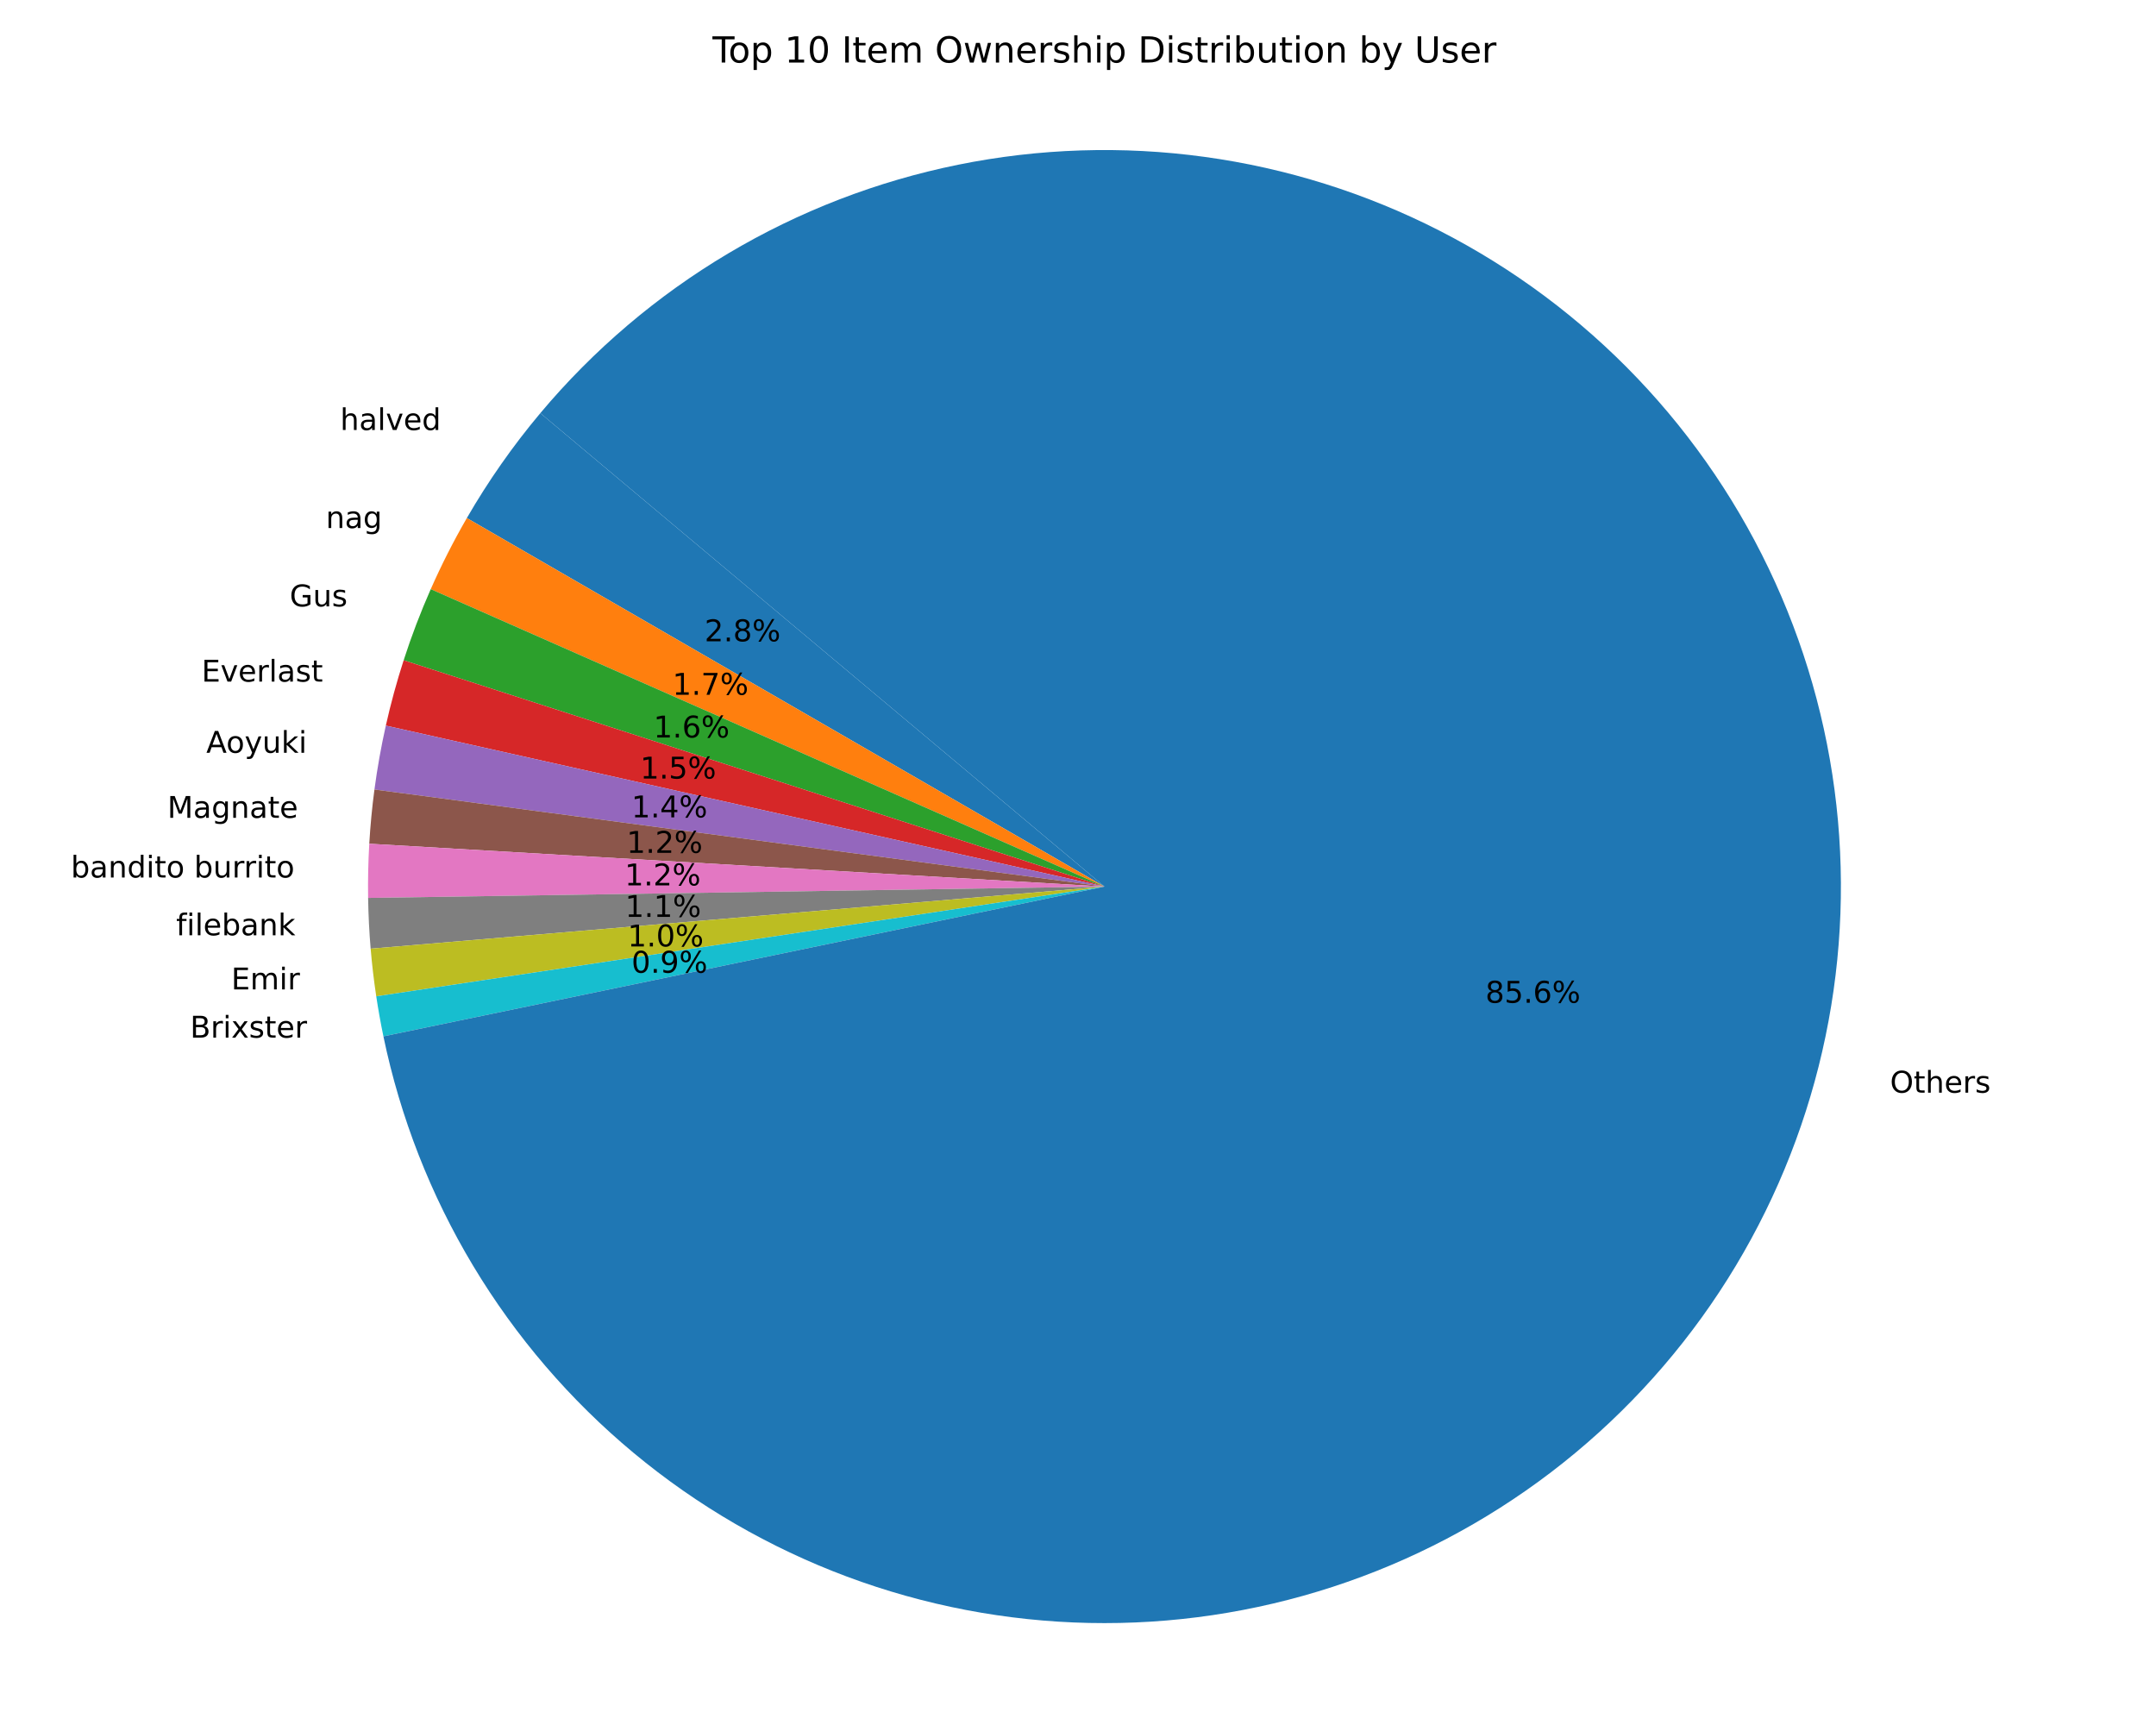
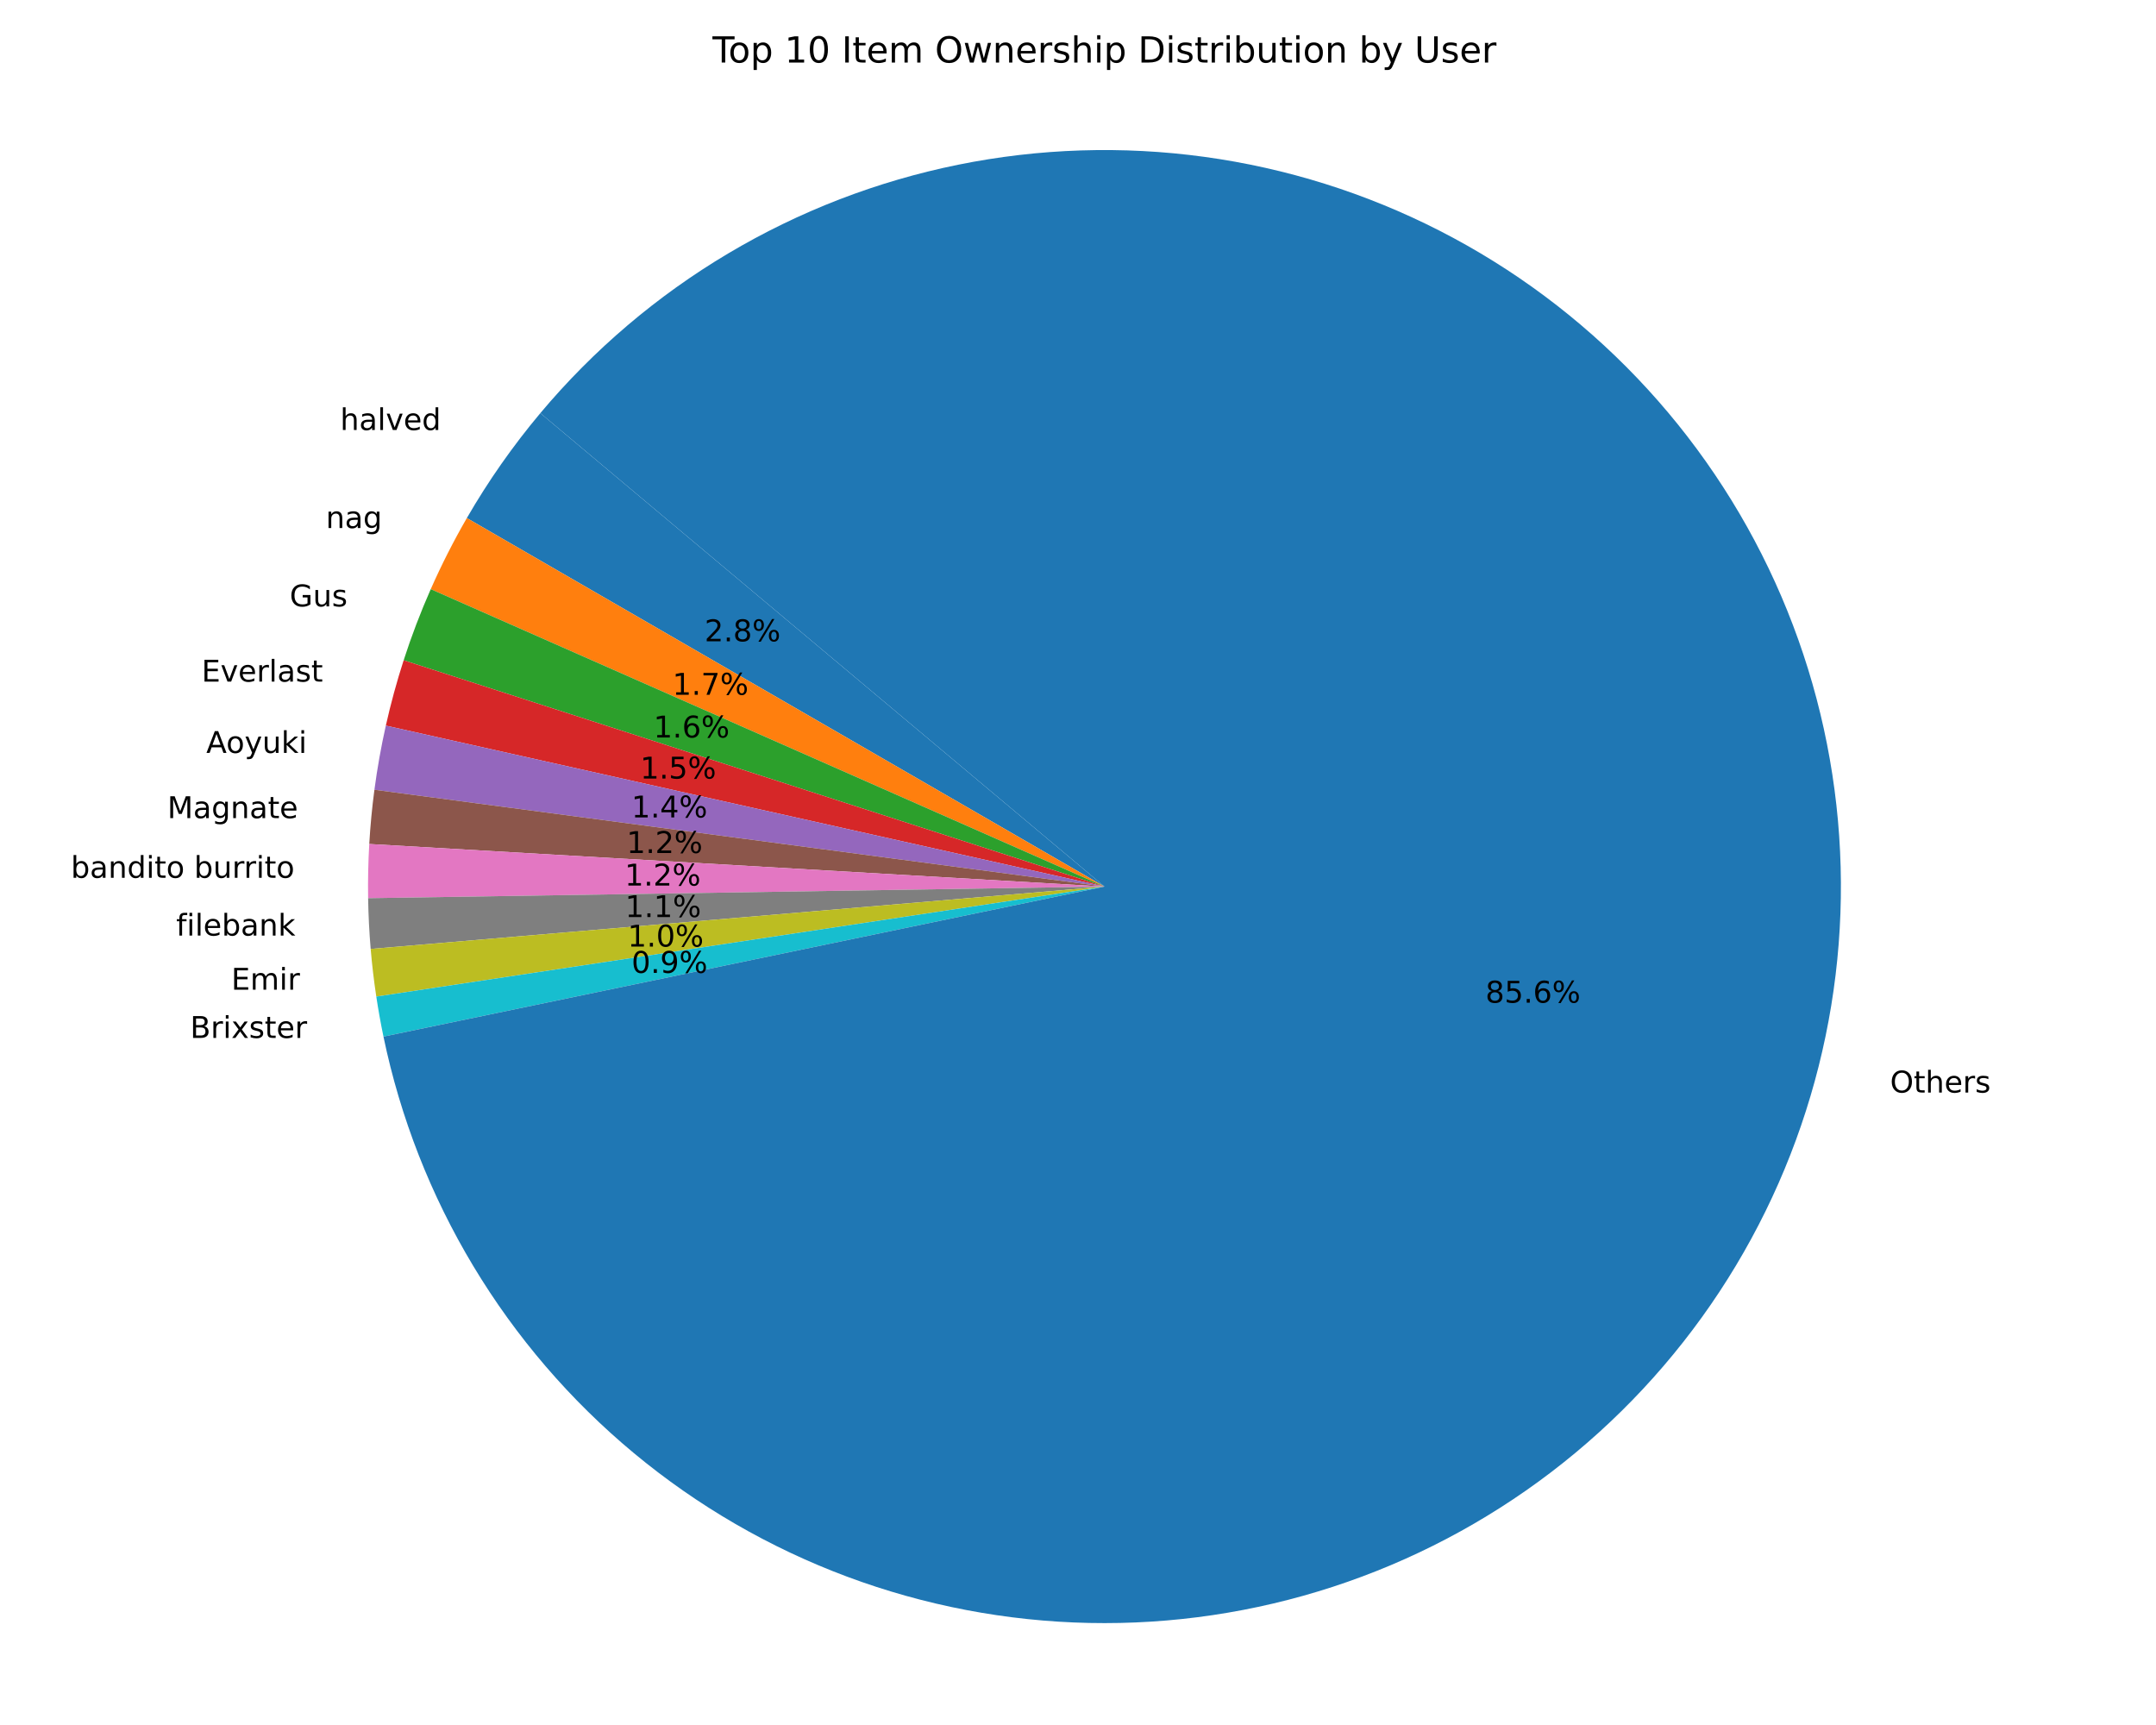
<svg xmlns="http://www.w3.org/2000/svg" xmlns:xlink="http://www.w3.org/1999/xlink" width="720pt" height="576pt" viewBox="0 0 720 576" version="1.1">
  <defs>
    <style type="text/css">*{stroke-linejoin: round; stroke-linecap: butt}</style>
  </defs>
  <g id="figure_1">
    <g id="patch_1">
      <path d="M 0 576  L 720 576  L 720 0  L 0 0  z " style="fill: #ffffff" />
    </g>
    <g id="axes_1">
      <g id="patch_2">
-         <path d="M 180.44 137.954  C 175.851 143.423 171.503 149.089 167.407 154.936  C 163.311 160.783 159.472 166.806 155.9 172.987  L 368.84 296.04  z " style="fill: #1f77b4" />
+         <path d="M 180.442 137.955  C 175.853 143.423 171.504 149.089 167.408 154.937  C 163.312 160.784 159.473 166.806 155.901 172.988  L 368.84 296.04  z " style="fill: #1f77b4" />
      </g>
      <g id="patch_3">
-         <path d="M 155.9 172.987  C 153.678 176.831 151.561 180.735 149.551 184.693  C 147.541 188.652 145.639 192.664 143.846 196.726  L 368.84 296.04  z " style="fill: #ff7f0e" />
+         <path d="M 155.901 172.988  C 153.68 176.832 151.563 180.735 149.553 184.694  C 147.543 188.652 145.64 192.665 143.847 196.726  L 368.84 296.04  z " style="fill: #ff7f0e" />
      </g>
      <g id="patch_4">
-         <path d="M 143.846 196.726  C 142.135 200.602 140.525 204.521 139.016 208.48  C 137.508 212.439 136.102 216.436 134.801 220.468  L 368.84 296.04  z " style="fill: #2ca02c" />
+         <path d="M 143.847 196.726  C 142.137 200.602 140.526 204.521 139.018 208.48  C 137.51 212.439 136.104 216.437 134.802 220.468  L 368.84 296.04  z " style="fill: #2ca02c" />
      </g>
      <g id="patch_5">
-         <path d="M 134.801 220.468  C 133.641 224.058 132.565 227.674 131.572 231.313  C 130.579 234.952 129.671 238.614 128.846 242.295  L 368.84 296.04  z " style="fill: #d62728" />
+         <path d="M 134.802 220.468  C 133.643 224.058 132.566 227.674 131.574 231.313  C 130.581 234.952 129.672 238.614 128.848 242.295  L 368.84 296.04  z " style="fill: #d62728" />
      </g>
      <g id="patch_6">
-         <path d="M 128.846 242.295  C 128.057 245.82 127.345 249.362 126.712 252.919  C 126.078 256.476 125.523 260.046 125.047 263.627  L 368.84 296.04  z " style="fill: #9467bd" />
+         <path d="M 128.848 242.295  C 128.055 245.834 127.341 249.391 126.705 252.962  C 126.07 256.533 125.514 260.118 125.037 263.713  L 368.84 296.04  z " style="fill: #9467bd" />
      </g>
      <g id="patch_7">
-         <path d="M 125.047 263.627  C 124.647 266.633 124.303 269.646 124.015 272.664  C 123.727 275.683 123.495 278.706 123.318 281.734  L 368.84 296.04  z " style="fill: #8c564b" />
+         <path d="M 125.037 263.713  C 124.638 266.719 124.296 269.732 124.008 272.751  C 123.721 275.77 123.49 278.793 123.315 281.82  L 368.84 296.04  z " style="fill: #8c564b" />
      </g>
      <g id="patch_8">
-         <path d="M 123.318 281.734  C 123.143 284.746 123.023 287.762 122.958 290.779  C 122.894 293.796 122.885 296.814 122.931 299.831  L 368.84 296.04  z " style="fill: #e377c2" />
+         <path d="M 123.315 281.82  C 123.14 284.833 123.021 287.849 122.958 290.866  C 122.894 293.883 122.886 296.901 122.934 299.918  L 368.84 296.04  z " style="fill: #e377c2" />
      </g>
      <g id="patch_9">
-         <path d="M 122.931 299.831  C 122.975 302.66 123.067 305.488 123.208 308.313  C 123.349 311.139 123.539 313.962 123.778 316.781  L 368.84 296.04  z " style="fill: #7f7f7f" />
+         <path d="M 122.934 299.918  C 122.978 302.747 123.072 305.575 123.214 308.4  C 123.356 311.226 123.547 314.049 123.787 316.868  L 368.84 296.04  z " style="fill: #7f7f7f" />
      </g>
      <g id="patch_10">
-         <path d="M 123.778 316.781  C 124.003 319.441 124.272 322.097 124.583 324.748  C 124.895 327.4 125.249 330.046 125.647 332.685  L 368.84 296.04  z " style="fill: #bcbd22" />
+         <path d="M 123.787 316.868  C 124.013 319.528 124.282 322.184 124.595 324.835  C 124.907 327.486 125.263 330.132 125.662 332.771  L 368.84 296.04  z " style="fill: #bcbd22" />
      </g>
      <g id="patch_11">
-         <path d="M 125.647 332.685  C 125.984 334.923 126.353 337.157 126.752 339.385  C 127.15 341.612 127.58 343.835 128.04 346.051  L 368.84 296.04  z " style="fill: #17becf" />
+         <path d="M 125.662 332.771  C 126 335.009 126.369 337.242 126.768 339.47  C 127.168 341.698 127.598 343.92 128.059 346.136  L 368.84 296.04  z " style="fill: #17becf" />
      </g>
      <g id="patch_12">
-         <path d="M 128.04 346.051  C 133.659 373.105 143.797 399.02 158.029 422.705  C 172.26 446.39 190.381 467.509 211.631 485.172  C 232.88 502.834 256.955 516.79 282.842 526.452  C 308.73 536.114 336.061 541.345 363.687 541.924  C 391.313 542.503 418.839 538.422 445.109 529.853  C 471.378 521.284 496.017 508.348 517.988 491.591  C 539.958 474.834 558.949 454.493 574.159 431.425  C 589.37 408.357 600.585 382.889 607.333 356.094  C 614.08 329.299 616.263 301.557 613.791 274.036  C 611.319 246.515 604.226 219.607 592.812 194.443  C 581.397 169.279 565.823 146.218 546.744 126.23  C 527.666 106.242 505.354 89.611 480.749 77.038  C 456.143 64.465 429.594 56.128 402.218 52.378  C 374.842 48.628 347.028 49.518 319.948 55.011  C 292.868 60.504 266.906 70.522 243.155 84.643  C 219.404 98.764 198.202 116.787 180.44 137.954  L 368.84 296.04  z " style="fill: #1f77b4" />
+         <path d="M 128.059 346.136  C 133.687 373.186 143.834 399.096 158.072 422.775  C 172.31 446.454 190.437 467.565 211.69 485.22  C 232.944 502.875 257.021 516.823 282.91 526.477  C 308.798 536.13 336.129 541.353 363.753 541.925  C 391.377 542.496 418.901 538.408 445.166 529.834  C 471.432 521.259 496.066 508.319 518.031 491.558  C 539.997 474.797 558.981 454.454 574.187 431.384  C 589.392 408.314 600.601 382.847 607.343 356.052  C 614.086 329.257 616.264 301.517 613.788 273.998  C 611.312 246.48 604.216 219.574 592.798 194.413  C 581.381 169.253 565.805 146.195 546.726 126.211  C 527.646 106.226 505.335 89.599 480.73 77.029  C 456.125 64.459 429.577 56.124 402.202 52.376  C 374.828 48.628 347.017 49.52 319.938 55.014  C 292.86 60.508 266.901 70.525 243.152 84.646  C 219.403 98.766 198.202 116.789 180.442 137.954  L 368.84 296.04  z " style="fill: #1f77b4" />
      </g>
      <g id="matplotlib.axis_1" />
      <g id="matplotlib.axis_2" />
      <g id="text_1">
-         <g transform="translate(113.5995 143.5853) scale(0.1 -0.1)">
+         <g transform="translate(113.6009 143.5856) scale(0.1 -0.1)">
          <defs>
            <path id="DejaVuSans-68" d="M 3513 2113  L 3513 0  L 2938 0  L 2938 2094  Q 2938 2591 2744 2837  Q 2550 3084 2163 3084  Q 1697 3084 1428 2787  Q 1159 2491 1159 1978  L 1159 0  L 581 0  L 581 4863  L 1159 4863  L 1159 2956  Q 1366 3272 1645 3428  Q 1925 3584 2291 3584  Q 2894 3584 3203 3211  Q 3513 2838 3513 2113  z " transform="scale(0.015625)" />
            <path id="DejaVuSans-61" d="M 2194 1759  Q 1497 1759 1228 1600  Q 959 1441 959 1056  Q 959 750 1161 570  Q 1363 391 1709 391  Q 2188 391 2477 730  Q 2766 1069 2766 1631  L 2766 1759  L 2194 1759  z M 3341 1997  L 3341 0  L 2766 0  L 2766 531  Q 2569 213 2275 61  Q 1981 -91 1556 -91  Q 1019 -91 701 211  Q 384 513 384 1019  Q 384 1609 779 1909  Q 1175 2209 1959 2209  L 2766 2209  L 2766 2266  Q 2766 2663 2505 2880  Q 2244 3097 1772 3097  Q 1472 3097 1187 3025  Q 903 2953 641 2809  L 641 3341  Q 956 3463 1253 3523  Q 1550 3584 1831 3584  Q 2591 3584 2966 3190  Q 3341 2797 3341 1997  z " transform="scale(0.015625)" />
            <path id="DejaVuSans-6c" d="M 603 4863  L 1178 4863  L 1178 0  L 603 0  L 603 4863  z " transform="scale(0.015625)" />
            <path id="DejaVuSans-76" d="M 191 3500  L 800 3500  L 1894 563  L 2988 3500  L 3597 3500  L 2284 0  L 1503 0  L 191 3500  z " transform="scale(0.015625)" />
            <path id="DejaVuSans-65" d="M 3597 1894  L 3597 1613  L 953 1613  Q 991 1019 1311 708  Q 1631 397 2203 397  Q 2534 397 2845 478  Q 3156 559 3463 722  L 3463 178  Q 3153 47 2828 -22  Q 2503 -91 2169 -91  Q 1331 -91 842 396  Q 353 884 353 1716  Q 353 2575 817 3079  Q 1281 3584 2069 3584  Q 2775 3584 3186 3129  Q 3597 2675 3597 1894  z M 3022 2063  Q 3016 2534 2758 2815  Q 2500 3097 2075 3097  Q 1594 3097 1305 2825  Q 1016 2553 972 2059  L 3022 2063  z " transform="scale(0.015625)" />
            <path id="DejaVuSans-64" d="M 2906 2969  L 2906 4863  L 3481 4863  L 3481 0  L 2906 0  L 2906 525  Q 2725 213 2448 61  Q 2172 -91 1784 -91  Q 1150 -91 751 415  Q 353 922 353 1747  Q 353 2572 751 3078  Q 1150 3584 1784 3584  Q 2172 3584 2448 3432  Q 2725 3281 2906 2969  z M 947 1747  Q 947 1113 1208 752  Q 1469 391 1925 391  Q 2381 391 2643 752  Q 2906 1113 2906 1747  Q 2906 2381 2643 2742  Q 2381 3103 1925 3103  Q 1469 3103 1208 2742  Q 947 2381 947 1747  z " transform="scale(0.015625)" />
          </defs>
          <use xlink:href="#DejaVuSans-68" />
          <use xlink:href="#DejaVuSans-61" transform="translate(63.37891 0)" />
          <use xlink:href="#DejaVuSans-6c" transform="translate(124.6582 0)" />
          <use xlink:href="#DejaVuSans-76" transform="translate(152.4414 0)" />
          <use xlink:href="#DejaVuSans-65" transform="translate(211.6211 0)" />
          <use xlink:href="#DejaVuSans-64" transform="translate(273.1445 0)" />
        </g>
      </g>
      <g id="text_2">
-         <g transform="translate(235.2776 214.1371) scale(0.1 -0.1)">
+         <g transform="translate(235.2788 214.1373) scale(0.1 -0.1)">
          <defs>
            <path id="DejaVuSans-32" d="M 1228 531  L 3431 531  L 3431 0  L 469 0  L 469 531  Q 828 903 1448 1529  Q 2069 2156 2228 2338  Q 2531 2678 2651 2914  Q 2772 3150 2772 3378  Q 2772 3750 2511 3984  Q 2250 4219 1831 4219  Q 1534 4219 1204 4116  Q 875 4013 500 3803  L 500 4441  Q 881 4594 1212 4672  Q 1544 4750 1819 4750  Q 2544 4750 2975 4387  Q 3406 4025 3406 3419  Q 3406 3131 3298 2873  Q 3191 2616 2906 2266  Q 2828 2175 2409 1742  Q 1991 1309 1228 531  z " transform="scale(0.015625)" />
            <path id="DejaVuSans-2e" d="M 684 794  L 1344 794  L 1344 0  L 684 0  L 684 794  z " transform="scale(0.015625)" />
            <path id="DejaVuSans-38" d="M 2034 2216  Q 1584 2216 1326 1975  Q 1069 1734 1069 1313  Q 1069 891 1326 650  Q 1584 409 2034 409  Q 2484 409 2743 651  Q 3003 894 3003 1313  Q 3003 1734 2745 1975  Q 2488 2216 2034 2216  z M 1403 2484  Q 997 2584 770 2862  Q 544 3141 544 3541  Q 544 4100 942 4425  Q 1341 4750 2034 4750  Q 2731 4750 3128 4425  Q 3525 4100 3525 3541  Q 3525 3141 3298 2862  Q 3072 2584 2669 2484  Q 3125 2378 3379 2068  Q 3634 1759 3634 1313  Q 3634 634 3220 271  Q 2806 -91 2034 -91  Q 1263 -91 848 271  Q 434 634 434 1313  Q 434 1759 690 2068  Q 947 2378 1403 2484  z M 1172 3481  Q 1172 3119 1398 2916  Q 1625 2713 2034 2713  Q 2441 2713 2670 2916  Q 2900 3119 2900 3481  Q 2900 3844 2670 4047  Q 2441 4250 2034 4250  Q 1625 4250 1398 4047  Q 1172 3844 1172 3481  z " transform="scale(0.015625)" />
            <path id="DejaVuSans-25" d="M 4653 2053  Q 4381 2053 4226 1822  Q 4072 1591 4072 1178  Q 4072 772 4226 539  Q 4381 306 4653 306  Q 4919 306 5073 539  Q 5228 772 5228 1178  Q 5228 1588 5073 1820  Q 4919 2053 4653 2053  z M 4653 2450  Q 5147 2450 5437 2106  Q 5728 1763 5728 1178  Q 5728 594 5436 251  Q 5144 -91 4653 -91  Q 4153 -91 3862 251  Q 3572 594 3572 1178  Q 3572 1766 3864 2108  Q 4156 2450 4653 2450  z M 1428 4353  Q 1159 4353 1004 4120  Q 850 3888 850 3481  Q 850 3069 1003 2837  Q 1156 2606 1428 2606  Q 1700 2606 1854 2837  Q 2009 3069 2009 3481  Q 2009 3884 1853 4118  Q 1697 4353 1428 4353  z M 4250 4750  L 4750 4750  L 1831 -91  L 1331 -91  L 4250 4750  z M 1428 4750  Q 1922 4750 2215 4408  Q 2509 4066 2509 3481  Q 2509 2891 2217 2550  Q 1925 2209 1428 2209  Q 931 2209 642 2551  Q 353 2894 353 3481  Q 353 4063 643 4406  Q 934 4750 1428 4750  z " transform="scale(0.015625)" />
          </defs>
          <use xlink:href="#DejaVuSans-32" />
          <use xlink:href="#DejaVuSans-2e" transform="translate(63.62305 0)" />
          <use xlink:href="#DejaVuSans-38" transform="translate(95.41016 0)" />
          <use xlink:href="#DejaVuSans-25" transform="translate(159.0332 0)" />
        </g>
      </g>
      <g id="text_3">
-         <g transform="translate(108.8084 176.3182) scale(0.1 -0.1)">
+         <g transform="translate(108.8098 176.3185) scale(0.1 -0.1)">
          <defs>
            <path id="DejaVuSans-6e" d="M 3513 2113  L 3513 0  L 2938 0  L 2938 2094  Q 2938 2591 2744 2837  Q 2550 3084 2163 3084  Q 1697 3084 1428 2787  Q 1159 2491 1159 1978  L 1159 0  L 581 0  L 581 3500  L 1159 3500  L 1159 2956  Q 1366 3272 1645 3428  Q 1925 3584 2291 3584  Q 2894 3584 3203 3211  Q 3513 2838 3513 2113  z " transform="scale(0.015625)" />
            <path id="DejaVuSans-67" d="M 2906 1791  Q 2906 2416 2648 2759  Q 2391 3103 1925 3103  Q 1463 3103 1205 2759  Q 947 2416 947 1791  Q 947 1169 1205 825  Q 1463 481 1925 481  Q 2391 481 2648 825  Q 2906 1169 2906 1791  z M 3481 434  Q 3481 -459 3084 -895  Q 2688 -1331 1869 -1331  Q 1566 -1331 1297 -1286  Q 1028 -1241 775 -1147  L 775 -588  Q 1028 -725 1275 -790  Q 1522 -856 1778 -856  Q 2344 -856 2625 -561  Q 2906 -266 2906 331  L 2906 616  Q 2728 306 2450 153  Q 2172 0 1784 0  Q 1141 0 747 490  Q 353 981 353 1791  Q 353 2603 747 3093  Q 1141 3584 1784 3584  Q 2172 3584 2450 3431  Q 2728 3278 2906 2969  L 2906 3500  L 3481 3500  L 3481 434  z " transform="scale(0.015625)" />
          </defs>
          <use xlink:href="#DejaVuSans-6e" />
          <use xlink:href="#DejaVuSans-61" transform="translate(63.37891 0)" />
          <use xlink:href="#DejaVuSans-67" transform="translate(124.6582 0)" />
        </g>
      </g>
      <g id="text_4">
-         <g transform="translate(224.5643 231.9914) scale(0.1 -0.1)">
+         <g transform="translate(224.5655 231.9916) scale(0.1 -0.1)">
          <defs>
            <path id="DejaVuSans-31" d="M 794 531  L 1825 531  L 1825 4091  L 703 3866  L 703 4441  L 1819 4666  L 2450 4666  L 2450 531  L 3481 531  L 3481 0  L 794 0  L 794 531  z " transform="scale(0.015625)" />
            <path id="DejaVuSans-37" d="M 525 4666  L 3525 4666  L 3525 4397  L 1831 0  L 1172 0  L 2766 4134  L 525 4134  L 525 4666  z " transform="scale(0.015625)" />
          </defs>
          <use xlink:href="#DejaVuSans-31" />
          <use xlink:href="#DejaVuSans-2e" transform="translate(63.62305 0)" />
          <use xlink:href="#DejaVuSans-37" transform="translate(95.41016 0)" />
          <use xlink:href="#DejaVuSans-25" transform="translate(159.0332 0)" />
        </g>
      </g>
      <g id="text_5">
-         <g transform="translate(96.73884 202.4835) scale(0.1 -0.1)">
+         <g transform="translate(96.74029 202.4837) scale(0.1 -0.1)">
          <defs>
            <path id="DejaVuSans-47" d="M 3809 666  L 3809 1919  L 2778 1919  L 2778 2438  L 4434 2438  L 4434 434  Q 4069 175 3628 42  Q 3188 -91 2688 -91  Q 1594 -91 976 548  Q 359 1188 359 2328  Q 359 3472 976 4111  Q 1594 4750 2688 4750  Q 3144 4750 3555 4637  Q 3966 4525 4313 4306  L 4313 3634  Q 3963 3931 3569 4081  Q 3175 4231 2741 4231  Q 1884 4231 1454 3753  Q 1025 3275 1025 2328  Q 1025 1384 1454 906  Q 1884 428 2741 428  Q 3075 428 3337 486  Q 3600 544 3809 666  z " transform="scale(0.015625)" />
            <path id="DejaVuSans-75" d="M 544 1381  L 544 3500  L 1119 3500  L 1119 1403  Q 1119 906 1312 657  Q 1506 409 1894 409  Q 2359 409 2629 706  Q 2900 1003 2900 1516  L 2900 3500  L 3475 3500  L 3475 0  L 2900 0  L 2900 538  Q 2691 219 2414 64  Q 2138 -91 1772 -91  Q 1169 -91 856 284  Q 544 659 544 1381  z M 1991 3584  L 1991 3584  z " transform="scale(0.015625)" />
            <path id="DejaVuSans-73" d="M 2834 3397  L 2834 2853  Q 2591 2978 2328 3040  Q 2066 3103 1784 3103  Q 1356 3103 1142 2972  Q 928 2841 928 2578  Q 928 2378 1081 2264  Q 1234 2150 1697 2047  L 1894 2003  Q 2506 1872 2764 1633  Q 3022 1394 3022 966  Q 3022 478 2636 193  Q 2250 -91 1575 -91  Q 1294 -91 989 -36  Q 684 19 347 128  L 347 722  Q 666 556 975 473  Q 1284 391 1588 391  Q 1994 391 2212 530  Q 2431 669 2431 922  Q 2431 1156 2273 1281  Q 2116 1406 1581 1522  L 1381 1569  Q 847 1681 609 1914  Q 372 2147 372 2553  Q 372 3047 722 3315  Q 1072 3584 1716 3584  Q 2034 3584 2315 3537  Q 2597 3491 2834 3397  z " transform="scale(0.015625)" />
          </defs>
          <use xlink:href="#DejaVuSans-47" />
          <use xlink:href="#DejaVuSans-75" transform="translate(77.49023 0)" />
          <use xlink:href="#DejaVuSans-73" transform="translate(140.8691 0)" />
        </g>
      </g>
      <g id="text_6">
-         <g transform="translate(218.2434 246.2634) scale(0.1 -0.1)">
+         <g transform="translate(218.2446 246.2636) scale(0.1 -0.1)">
          <defs>
            <path id="DejaVuSans-36" d="M 2113 2584  Q 1688 2584 1439 2293  Q 1191 2003 1191 1497  Q 1191 994 1439 701  Q 1688 409 2113 409  Q 2538 409 2786 701  Q 3034 994 3034 1497  Q 3034 2003 2786 2293  Q 2538 2584 2113 2584  z M 3366 4563  L 3366 3988  Q 3128 4100 2886 4159  Q 2644 4219 2406 4219  Q 1781 4219 1451 3797  Q 1122 3375 1075 2522  Q 1259 2794 1537 2939  Q 1816 3084 2150 3084  Q 2853 3084 3261 2657  Q 3669 2231 3669 1497  Q 3669 778 3244 343  Q 2819 -91 2113 -91  Q 1303 -91 875 529  Q 447 1150 447 2328  Q 447 3434 972 4092  Q 1497 4750 2381 4750  Q 2619 4750 2861 4703  Q 3103 4656 3366 4563  z " transform="scale(0.015625)" />
          </defs>
          <use xlink:href="#DejaVuSans-31" />
          <use xlink:href="#DejaVuSans-2e" transform="translate(63.62305 0)" />
          <use xlink:href="#DejaVuSans-36" transform="translate(95.41016 0)" />
          <use xlink:href="#DejaVuSans-25" transform="translate(159.0332 0)" />
        </g>
      </g>
      <g id="text_7">
-         <g transform="translate(67.30801 227.5995) scale(0.1 -0.1)">
+         <g transform="translate(67.30948 227.5997) scale(0.1 -0.1)">
          <defs>
            <path id="DejaVuSans-45" d="M 628 4666  L 3578 4666  L 3578 4134  L 1259 4134  L 1259 2753  L 3481 2753  L 3481 2222  L 1259 2222  L 1259 531  L 3634 531  L 3634 0  L 628 0  L 628 4666  z " transform="scale(0.015625)" />
            <path id="DejaVuSans-72" d="M 2631 2963  Q 2534 3019 2420 3045  Q 2306 3072 2169 3072  Q 1681 3072 1420 2755  Q 1159 2438 1159 1844  L 1159 0  L 581 0  L 581 3500  L 1159 3500  L 1159 2956  Q 1341 3275 1631 3429  Q 1922 3584 2338 3584  Q 2397 3584 2469 3576  Q 2541 3569 2628 3553  L 2631 2963  z " transform="scale(0.015625)" />
            <path id="DejaVuSans-74" d="M 1172 4494  L 1172 3500  L 2356 3500  L 2356 3053  L 1172 3053  L 1172 1153  Q 1172 725 1289 603  Q 1406 481 1766 481  L 2356 481  L 2356 0  L 1766 0  Q 1100 0 847 248  Q 594 497 594 1153  L 594 3053  L 172 3053  L 172 3500  L 594 3500  L 594 4494  L 1172 4494  z " transform="scale(0.015625)" />
          </defs>
          <use xlink:href="#DejaVuSans-45" />
          <use xlink:href="#DejaVuSans-76" transform="translate(63.18359 0)" />
          <use xlink:href="#DejaVuSans-65" transform="translate(122.3633 0)" />
          <use xlink:href="#DejaVuSans-72" transform="translate(183.8867 0)" />
          <use xlink:href="#DejaVuSans-6c" transform="translate(225 0)" />
          <use xlink:href="#DejaVuSans-61" transform="translate(252.7832 0)" />
          <use xlink:href="#DejaVuSans-73" transform="translate(314.0625 0)" />
          <use xlink:href="#DejaVuSans-74" transform="translate(366.1621 0)" />
        </g>
      </g>
      <g id="text_8">
-         <g transform="translate(213.7769 259.9631) scale(0.1 -0.1)">
+         <g transform="translate(213.778 259.9632) scale(0.1 -0.1)">
          <defs>
            <path id="DejaVuSans-35" d="M 691 4666  L 3169 4666  L 3169 4134  L 1269 4134  L 1269 2991  Q 1406 3038 1543 3061  Q 1681 3084 1819 3084  Q 2600 3084 3056 2656  Q 3513 2228 3513 1497  Q 3513 744 3044 326  Q 2575 -91 1722 -91  Q 1428 -91 1123 -41  Q 819 9 494 109  L 494 744  Q 775 591 1075 516  Q 1375 441 1709 441  Q 2250 441 2565 725  Q 2881 1009 2881 1497  Q 2881 1984 2565 2268  Q 2250 2553 1709 2553  Q 1456 2553 1204 2497  Q 953 2441 691 2322  L 691 4666  z " transform="scale(0.015625)" />
          </defs>
          <use xlink:href="#DejaVuSans-31" />
          <use xlink:href="#DejaVuSans-2e" transform="translate(63.62305 0)" />
          <use xlink:href="#DejaVuSans-35" transform="translate(95.41016 0)" />
          <use xlink:href="#DejaVuSans-25" transform="translate(159.0332 0)" />
        </g>
      </g>
      <g id="text_9">
-         <g transform="translate(68.88939 251.3663) scale(0.1 -0.1)">
+         <g transform="translate(68.88248 251.4135) scale(0.1 -0.1)">
          <defs>
            <path id="DejaVuSans-41" d="M 2188 4044  L 1331 1722  L 3047 1722  L 2188 4044  z M 1831 4666  L 2547 4666  L 4325 0  L 3669 0  L 3244 1197  L 1141 1197  L 716 0  L 50 0  L 1831 4666  z " transform="scale(0.015625)" />
            <path id="DejaVuSans-6f" d="M 1959 3097  Q 1497 3097 1228 2736  Q 959 2375 959 1747  Q 959 1119 1226 758  Q 1494 397 1959 397  Q 2419 397 2687 759  Q 2956 1122 2956 1747  Q 2956 2369 2687 2733  Q 2419 3097 1959 3097  z M 1959 3584  Q 2709 3584 3137 3096  Q 3566 2609 3566 1747  Q 3566 888 3137 398  Q 2709 -91 1959 -91  Q 1206 -91 779 398  Q 353 888 353 1747  Q 353 2609 779 3096  Q 1206 3584 1959 3584  z " transform="scale(0.015625)" />
            <path id="DejaVuSans-79" d="M 2059 -325  Q 1816 -950 1584 -1140  Q 1353 -1331 966 -1331  L 506 -1331  L 506 -850  L 844 -850  Q 1081 -850 1212 -737  Q 1344 -625 1503 -206  L 1606 56  L 191 3500  L 800 3500  L 1894 763  L 2988 3500  L 3597 3500  L 2059 -325  z " transform="scale(0.015625)" />
            <path id="DejaVuSans-6b" d="M 581 4863  L 1159 4863  L 1159 1991  L 2875 3500  L 3609 3500  L 1753 1863  L 3688 0  L 2938 0  L 1159 1709  L 1159 0  L 581 0  L 581 4863  z " transform="scale(0.015625)" />
            <path id="DejaVuSans-69" d="M 603 3500  L 1178 3500  L 1178 0  L 603 0  L 603 3500  z M 603 4863  L 1178 4863  L 1178 4134  L 603 4134  L 603 4863  z " transform="scale(0.015625)" />
          </defs>
          <use xlink:href="#DejaVuSans-41" />
          <use xlink:href="#DejaVuSans-6f" transform="translate(66.6582 0)" />
          <use xlink:href="#DejaVuSans-79" transform="translate(127.8398 0)" />
          <use xlink:href="#DejaVuSans-75" transform="translate(187.0195 0)" />
          <use xlink:href="#DejaVuSans-6b" transform="translate(250.3984 0)" />
          <use xlink:href="#DejaVuSans-69" transform="translate(308.3086 0)" />
        </g>
      </g>
      <g id="text_10">
-         <g transform="translate(210.8605 272.9268) scale(0.1 -0.1)">
+         <g transform="translate(210.8571 272.9526) scale(0.1 -0.1)">
          <defs>
            <path id="DejaVuSans-34" d="M 2419 4116  L 825 1625  L 2419 1625  L 2419 4116  z M 2253 4666  L 3047 4666  L 3047 1625  L 3713 1625  L 3713 1100  L 3047 1100  L 3047 0  L 2419 0  L 2419 1100  L 313 1100  L 313 1709  L 2253 4666  z " transform="scale(0.015625)" />
          </defs>
          <use xlink:href="#DejaVuSans-31" />
          <use xlink:href="#DejaVuSans-2e" transform="translate(63.62305 0)" />
          <use xlink:href="#DejaVuSans-34" transform="translate(95.41016 0)" />
          <use xlink:href="#DejaVuSans-25" transform="translate(159.0332 0)" />
        </g>
      </g>
      <g id="text_11">
-         <g transform="translate(55.88903 273.0861) scale(0.1 -0.1)">
+         <g transform="translate(55.88144 273.1814) scale(0.1 -0.1)">
          <defs>
            <path id="DejaVuSans-4d" d="M 628 4666  L 1569 4666  L 2759 1491  L 3956 4666  L 4897 4666  L 4897 0  L 4281 0  L 4281 4097  L 3078 897  L 2444 897  L 1241 4097  L 1241 0  L 628 0  L 628 4666  z " transform="scale(0.015625)" />
          </defs>
          <use xlink:href="#DejaVuSans-4d" />
          <use xlink:href="#DejaVuSans-61" transform="translate(86.2793 0)" />
          <use xlink:href="#DejaVuSans-67" transform="translate(147.5586 0)" />
          <use xlink:href="#DejaVuSans-6e" transform="translate(211.0352 0)" />
          <use xlink:href="#DejaVuSans-61" transform="translate(274.4141 0)" />
          <use xlink:href="#DejaVuSans-74" transform="translate(335.6934 0)" />
          <use xlink:href="#DejaVuSans-65" transform="translate(374.9023 0)" />
        </g>
      </g>
      <g id="text_12">
-         <g transform="translate(209.2426 284.7739) scale(0.1 -0.1)">
+         <g transform="translate(209.2389 284.8259) scale(0.1 -0.1)">
          <use xlink:href="#DejaVuSans-31" />
          <use xlink:href="#DejaVuSans-2e" transform="translate(63.62305 0)" />
          <use xlink:href="#DejaVuSans-32" transform="translate(95.41016 0)" />
          <use xlink:href="#DejaVuSans-25" transform="translate(159.0332 0)" />
        </g>
      </g>
      <g id="text_13">
-         <g transform="translate(23.66212 293.0121) scale(0.1 -0.1)">
+         <g transform="translate(23.66158 293.1078) scale(0.1 -0.1)">
          <defs>
            <path id="DejaVuSans-62" d="M 3116 1747  Q 3116 2381 2855 2742  Q 2594 3103 2138 3103  Q 1681 3103 1420 2742  Q 1159 2381 1159 1747  Q 1159 1113 1420 752  Q 1681 391 2138 391  Q 2594 391 2855 752  Q 3116 1113 3116 1747  z M 1159 2969  Q 1341 3281 1617 3432  Q 1894 3584 2278 3584  Q 2916 3584 3314 3078  Q 3713 2572 3713 1747  Q 3713 922 3314 415  Q 2916 -91 2278 -91  Q 1894 -91 1617 61  Q 1341 213 1159 525  L 1159 0  L 581 0  L 581 4863  L 1159 4863  L 1159 2969  z " transform="scale(0.015625)" />
            <path id="DejaVuSans-20" transform="scale(0.015625)" />
          </defs>
          <use xlink:href="#DejaVuSans-62" />
          <use xlink:href="#DejaVuSans-61" transform="translate(63.47656 0)" />
          <use xlink:href="#DejaVuSans-6e" transform="translate(124.7559 0)" />
          <use xlink:href="#DejaVuSans-64" transform="translate(188.1348 0)" />
          <use xlink:href="#DejaVuSans-69" transform="translate(251.6113 0)" />
          <use xlink:href="#DejaVuSans-74" transform="translate(279.3945 0)" />
          <use xlink:href="#DejaVuSans-6f" transform="translate(318.6035 0)" />
          <use xlink:href="#DejaVuSans-20" transform="translate(379.7852 0)" />
          <use xlink:href="#DejaVuSans-62" transform="translate(411.5723 0)" />
          <use xlink:href="#DejaVuSans-75" transform="translate(475.0488 0)" />
          <use xlink:href="#DejaVuSans-72" transform="translate(538.4277 0)" />
          <use xlink:href="#DejaVuSans-72" transform="translate(577.791 0)" />
          <use xlink:href="#DejaVuSans-69" transform="translate(618.9043 0)" />
          <use xlink:href="#DejaVuSans-74" transform="translate(646.6875 0)" />
          <use xlink:href="#DejaVuSans-6f" transform="translate(685.8965 0)" />
        </g>
      </g>
      <g id="text_14">
-         <g transform="translate(208.6084 295.6427) scale(0.1 -0.1)">
+         <g transform="translate(208.6085 295.6949) scale(0.1 -0.1)">
          <use xlink:href="#DejaVuSans-31" />
          <use xlink:href="#DejaVuSans-2e" transform="translate(63.62305 0)" />
          <use xlink:href="#DejaVuSans-32" transform="translate(95.41016 0)" />
          <use xlink:href="#DejaVuSans-25" transform="translate(159.0332 0)" />
        </g>
      </g>
      <g id="text_15">
-         <g transform="translate(58.81073 312.3001) scale(0.1 -0.1)">
+         <g transform="translate(58.81702 312.3957) scale(0.1 -0.1)">
          <defs>
            <path id="DejaVuSans-66" d="M 2375 4863  L 2375 4384  L 1825 4384  Q 1516 4384 1395 4259  Q 1275 4134 1275 3809  L 1275 3500  L 2222 3500  L 2222 3053  L 1275 3053  L 1275 0  L 697 0  L 697 3053  L 147 3053  L 147 3500  L 697 3500  L 697 3744  Q 697 4328 969 4595  Q 1241 4863 1831 4863  L 2375 4863  z " transform="scale(0.015625)" />
          </defs>
          <use xlink:href="#DejaVuSans-66" />
          <use xlink:href="#DejaVuSans-69" transform="translate(35.20508 0)" />
          <use xlink:href="#DejaVuSans-6c" transform="translate(62.98828 0)" />
          <use xlink:href="#DejaVuSans-65" transform="translate(90.77148 0)" />
          <use xlink:href="#DejaVuSans-62" transform="translate(152.2949 0)" />
          <use xlink:href="#DejaVuSans-61" transform="translate(215.7715 0)" />
          <use xlink:href="#DejaVuSans-6e" transform="translate(277.0508 0)" />
          <use xlink:href="#DejaVuSans-6b" transform="translate(340.4297 0)" />
        </g>
      </g>
      <g id="text_16">
-         <g transform="translate(208.7585 306.1634) scale(0.1 -0.1)">
+         <g transform="translate(208.7623 306.2156) scale(0.1 -0.1)">
          <use xlink:href="#DejaVuSans-31" />
          <use xlink:href="#DejaVuSans-2e" transform="translate(63.62305 0)" />
          <use xlink:href="#DejaVuSans-31" transform="translate(95.41016 0)" />
          <use xlink:href="#DejaVuSans-25" transform="translate(159.0332 0)" />
        </g>
      </g>
      <g id="text_17">
-         <g transform="translate(77.20904 330.3786) scale(0.1 -0.1)">
+         <g transform="translate(77.22172 330.4737) scale(0.1 -0.1)">
          <defs>
            <path id="DejaVuSans-6d" d="M 3328 2828  Q 3544 3216 3844 3400  Q 4144 3584 4550 3584  Q 5097 3584 5394 3201  Q 5691 2819 5691 2113  L 5691 0  L 5113 0  L 5113 2094  Q 5113 2597 4934 2840  Q 4756 3084 4391 3084  Q 3944 3084 3684 2787  Q 3425 2491 3425 1978  L 3425 0  L 2847 0  L 2847 2094  Q 2847 2600 2669 2842  Q 2491 3084 2119 3084  Q 1678 3084 1418 2786  Q 1159 2488 1159 1978  L 1159 0  L 581 0  L 581 3500  L 1159 3500  L 1159 2956  Q 1356 3278 1631 3431  Q 1906 3584 2284 3584  Q 2666 3584 2933 3390  Q 3200 3197 3328 2828  z " transform="scale(0.015625)" />
          </defs>
          <use xlink:href="#DejaVuSans-45" />
          <use xlink:href="#DejaVuSans-6d" transform="translate(63.18359 0)" />
          <use xlink:href="#DejaVuSans-69" transform="translate(160.5957 0)" />
          <use xlink:href="#DejaVuSans-72" transform="translate(188.3789 0)" />
        </g>
      </g>
      <g id="text_18">
-         <g transform="translate(209.5834 316.0244) scale(0.1 -0.1)">
+         <g transform="translate(209.5907 316.0762) scale(0.1 -0.1)">
          <defs>
            <path id="DejaVuSans-30" d="M 2034 4250  Q 1547 4250 1301 3770  Q 1056 3291 1056 2328  Q 1056 1369 1301 889  Q 1547 409 2034 409  Q 2525 409 2770 889  Q 3016 1369 3016 2328  Q 3016 3291 2770 3770  Q 2525 4250 2034 4250  z M 2034 4750  Q 2819 4750 3233 4129  Q 3647 3509 3647 2328  Q 3647 1150 3233 529  Q 2819 -91 2034 -91  Q 1250 -91 836 529  Q 422 1150 422 2328  Q 422 3509 836 4129  Q 1250 4750 2034 4750  z " transform="scale(0.015625)" />
          </defs>
          <use xlink:href="#DejaVuSans-31" />
          <use xlink:href="#DejaVuSans-2e" transform="translate(63.62305 0)" />
          <use xlink:href="#DejaVuSans-30" transform="translate(95.41016 0)" />
          <use xlink:href="#DejaVuSans-25" transform="translate(159.0332 0)" />
        </g>
      </g>
      <g id="text_19">
-         <g transform="translate(63.48019 346.4784) scale(0.1 -0.1)">
+         <g transform="translate(63.49856 346.5725) scale(0.1 -0.1)">
          <defs>
            <path id="DejaVuSans-42" d="M 1259 2228  L 1259 519  L 2272 519  Q 2781 519 3026 730  Q 3272 941 3272 1375  Q 3272 1813 3026 2020  Q 2781 2228 2272 2228  L 1259 2228  z M 1259 4147  L 1259 2741  L 2194 2741  Q 2656 2741 2882 2914  Q 3109 3088 3109 3444  Q 3109 3797 2882 3972  Q 2656 4147 2194 4147  L 1259 4147  z M 628 4666  L 2241 4666  Q 2963 4666 3353 4366  Q 3744 4066 3744 3513  Q 3744 3084 3544 2831  Q 3344 2578 2956 2516  Q 3422 2416 3680 2098  Q 3938 1781 3938 1306  Q 3938 681 3513 340  Q 3088 0 2303 0  L 628 0  L 628 4666  z " transform="scale(0.015625)" />
            <path id="DejaVuSans-78" d="M 3513 3500  L 2247 1797  L 3578 0  L 2900 0  L 1881 1375  L 863 0  L 184 0  L 1544 1831  L 300 3500  L 978 3500  L 1906 2253  L 2834 3500  L 3513 3500  z " transform="scale(0.015625)" />
          </defs>
          <use xlink:href="#DejaVuSans-42" />
          <use xlink:href="#DejaVuSans-72" transform="translate(68.60352 0)" />
          <use xlink:href="#DejaVuSans-69" transform="translate(109.7168 0)" />
          <use xlink:href="#DejaVuSans-78" transform="translate(137.5 0)" />
          <use xlink:href="#DejaVuSans-73" transform="translate(196.6797 0)" />
          <use xlink:href="#DejaVuSans-74" transform="translate(248.7793 0)" />
          <use xlink:href="#DejaVuSans-65" transform="translate(287.9883 0)" />
          <use xlink:href="#DejaVuSans-72" transform="translate(349.5117 0)" />
        </g>
      </g>
      <g id="text_20">
-         <g transform="translate(210.8844 324.8061) scale(0.1 -0.1)">
+         <g transform="translate(210.8948 324.8574) scale(0.1 -0.1)">
          <defs>
            <path id="DejaVuSans-39" d="M 703 97  L 703 672  Q 941 559 1184 500  Q 1428 441 1663 441  Q 2288 441 2617 861  Q 2947 1281 2994 2138  Q 2813 1869 2534 1725  Q 2256 1581 1919 1581  Q 1219 1581 811 2004  Q 403 2428 403 3163  Q 403 3881 828 4315  Q 1253 4750 1959 4750  Q 2769 4750 3195 4129  Q 3622 3509 3622 2328  Q 3622 1225 3098 567  Q 2575 -91 1691 -91  Q 1453 -91 1209 -44  Q 966 3 703 97  z M 1959 2075  Q 2384 2075 2632 2365  Q 2881 2656 2881 3163  Q 2881 3666 2632 3958  Q 2384 4250 1959 4250  Q 1534 4250 1286 3958  Q 1038 3666 1038 3163  Q 1038 2656 1286 2365  Q 1534 2075 1959 2075  z " transform="scale(0.015625)" />
          </defs>
          <use xlink:href="#DejaVuSans-30" />
          <use xlink:href="#DejaVuSans-2e" transform="translate(63.62305 0)" />
          <use xlink:href="#DejaVuSans-39" transform="translate(95.41016 0)" />
          <use xlink:href="#DejaVuSans-25" transform="translate(159.0332 0)" />
        </g>
      </g>
      <g id="text_21">
-         <g transform="translate(631.1819 364.859) scale(0.1 -0.1)">
+         <g transform="translate(631.1938 364.8123) scale(0.1 -0.1)">
          <defs>
            <path id="DejaVuSans-4f" d="M 2522 4238  Q 1834 4238 1429 3725  Q 1025 3213 1025 2328  Q 1025 1447 1429 934  Q 1834 422 2522 422  Q 3209 422 3611 934  Q 4013 1447 4013 2328  Q 4013 3213 3611 3725  Q 3209 4238 2522 4238  z M 2522 4750  Q 3503 4750 4090 4092  Q 4678 3434 4678 2328  Q 4678 1225 4090 567  Q 3503 -91 2522 -91  Q 1538 -91 948 565  Q 359 1222 359 2328  Q 359 3434 948 4092  Q 1538 4750 2522 4750  z " transform="scale(0.015625)" />
          </defs>
          <use xlink:href="#DejaVuSans-4f" />
          <use xlink:href="#DejaVuSans-74" transform="translate(78.71094 0)" />
          <use xlink:href="#DejaVuSans-68" transform="translate(117.9199 0)" />
          <use xlink:href="#DejaVuSans-65" transform="translate(181.2988 0)" />
          <use xlink:href="#DejaVuSans-72" transform="translate(242.8223 0)" />
          <use xlink:href="#DejaVuSans-73" transform="translate(283.9355 0)" />
        </g>
      </g>
      <g id="text_22">
-         <g transform="translate(496.0518 334.8319) scale(0.1 -0.1)">
+         <g transform="translate(496.0587 334.8064) scale(0.1 -0.1)">
          <use xlink:href="#DejaVuSans-38" />
          <use xlink:href="#DejaVuSans-35" transform="translate(63.62305 0)" />
          <use xlink:href="#DejaVuSans-2e" transform="translate(127.2461 0)" />
          <use xlink:href="#DejaVuSans-36" transform="translate(159.0332 0)" />
          <use xlink:href="#DejaVuSans-25" transform="translate(222.6562 0)" />
        </g>
      </g>
      <g id="text_23">
-         <g transform="translate(237.9468 20.88) scale(0.12 -0.12)">
+         <g transform="translate(237.9477 20.88) scale(0.12 -0.12)">
          <defs>
            <path id="DejaVuSans-54" d="M -19 4666  L 3928 4666  L 3928 4134  L 2272 4134  L 2272 0  L 1638 0  L 1638 4134  L -19 4134  L -19 4666  z " transform="scale(0.015625)" />
            <path id="DejaVuSans-70" d="M 1159 525  L 1159 -1331  L 581 -1331  L 581 3500  L 1159 3500  L 1159 2969  Q 1341 3281 1617 3432  Q 1894 3584 2278 3584  Q 2916 3584 3314 3078  Q 3713 2572 3713 1747  Q 3713 922 3314 415  Q 2916 -91 2278 -91  Q 1894 -91 1617 61  Q 1341 213 1159 525  z M 3116 1747  Q 3116 2381 2855 2742  Q 2594 3103 2138 3103  Q 1681 3103 1420 2742  Q 1159 2381 1159 1747  Q 1159 1113 1420 752  Q 1681 391 2138 391  Q 2594 391 2855 752  Q 3116 1113 3116 1747  z " transform="scale(0.015625)" />
            <path id="DejaVuSans-49" d="M 628 4666  L 1259 4666  L 1259 0  L 628 0  L 628 4666  z " transform="scale(0.015625)" />
            <path id="DejaVuSans-77" d="M 269 3500  L 844 3500  L 1563 769  L 2278 3500  L 2956 3500  L 3675 769  L 4391 3500  L 4966 3500  L 4050 0  L 3372 0  L 2619 2869  L 1863 0  L 1184 0  L 269 3500  z " transform="scale(0.015625)" />
            <path id="DejaVuSans-44" d="M 1259 4147  L 1259 519  L 2022 519  Q 2988 519 3436 956  Q 3884 1394 3884 2338  Q 3884 3275 3436 3711  Q 2988 4147 2022 4147  L 1259 4147  z M 628 4666  L 1925 4666  Q 3281 4666 3915 4102  Q 4550 3538 4550 2338  Q 4550 1131 3912 565  Q 3275 0 1925 0  L 628 0  L 628 4666  z " transform="scale(0.015625)" />
            <path id="DejaVuSans-55" d="M 556 4666  L 1191 4666  L 1191 1831  Q 1191 1081 1462 751  Q 1734 422 2344 422  Q 2950 422 3222 751  Q 3494 1081 3494 1831  L 3494 4666  L 4128 4666  L 4128 1753  Q 4128 841 3676 375  Q 3225 -91 2344 -91  Q 1459 -91 1007 375  Q 556 841 556 1753  L 556 4666  z " transform="scale(0.015625)" />
          </defs>
          <use xlink:href="#DejaVuSans-54" />
          <use xlink:href="#DejaVuSans-6f" transform="translate(44.08398 0)" />
          <use xlink:href="#DejaVuSans-70" transform="translate(105.2656 0)" />
          <use xlink:href="#DejaVuSans-20" transform="translate(168.7422 0)" />
          <use xlink:href="#DejaVuSans-31" transform="translate(200.5293 0)" />
          <use xlink:href="#DejaVuSans-30" transform="translate(264.1523 0)" />
          <use xlink:href="#DejaVuSans-20" transform="translate(327.7754 0)" />
          <use xlink:href="#DejaVuSans-49" transform="translate(359.5625 0)" />
          <use xlink:href="#DejaVuSans-74" transform="translate(389.0547 0)" />
          <use xlink:href="#DejaVuSans-65" transform="translate(428.2637 0)" />
          <use xlink:href="#DejaVuSans-6d" transform="translate(489.7871 0)" />
          <use xlink:href="#DejaVuSans-20" transform="translate(587.1992 0)" />
          <use xlink:href="#DejaVuSans-4f" transform="translate(618.9863 0)" />
          <use xlink:href="#DejaVuSans-77" transform="translate(697.6973 0)" />
          <use xlink:href="#DejaVuSans-6e" transform="translate(779.4844 0)" />
          <use xlink:href="#DejaVuSans-65" transform="translate(842.8633 0)" />
          <use xlink:href="#DejaVuSans-72" transform="translate(904.3867 0)" />
          <use xlink:href="#DejaVuSans-73" transform="translate(945.5 0)" />
          <use xlink:href="#DejaVuSans-68" transform="translate(997.5996 0)" />
          <use xlink:href="#DejaVuSans-69" transform="translate(1060.979 0)" />
          <use xlink:href="#DejaVuSans-70" transform="translate(1088.762 0)" />
          <use xlink:href="#DejaVuSans-20" transform="translate(1152.238 0)" />
          <use xlink:href="#DejaVuSans-44" transform="translate(1184.025 0)" />
          <use xlink:href="#DejaVuSans-69" transform="translate(1261.027 0)" />
          <use xlink:href="#DejaVuSans-73" transform="translate(1288.811 0)" />
          <use xlink:href="#DejaVuSans-74" transform="translate(1340.91 0)" />
          <use xlink:href="#DejaVuSans-72" transform="translate(1380.119 0)" />
          <use xlink:href="#DejaVuSans-69" transform="translate(1421.232 0)" />
          <use xlink:href="#DejaVuSans-62" transform="translate(1449.016 0)" />
          <use xlink:href="#DejaVuSans-75" transform="translate(1512.492 0)" />
          <use xlink:href="#DejaVuSans-74" transform="translate(1575.871 0)" />
          <use xlink:href="#DejaVuSans-69" transform="translate(1615.08 0)" />
          <use xlink:href="#DejaVuSans-6f" transform="translate(1642.863 0)" />
          <use xlink:href="#DejaVuSans-6e" transform="translate(1704.045 0)" />
          <use xlink:href="#DejaVuSans-20" transform="translate(1767.424 0)" />
          <use xlink:href="#DejaVuSans-62" transform="translate(1799.211 0)" />
          <use xlink:href="#DejaVuSans-79" transform="translate(1862.688 0)" />
          <use xlink:href="#DejaVuSans-20" transform="translate(1921.867 0)" />
          <use xlink:href="#DejaVuSans-55" transform="translate(1953.654 0)" />
          <use xlink:href="#DejaVuSans-73" transform="translate(2026.848 0)" />
          <use xlink:href="#DejaVuSans-65" transform="translate(2078.947 0)" />
          <use xlink:href="#DejaVuSans-72" transform="translate(2140.471 0)" />
        </g>
      </g>
    </g>
  </g>
</svg>
